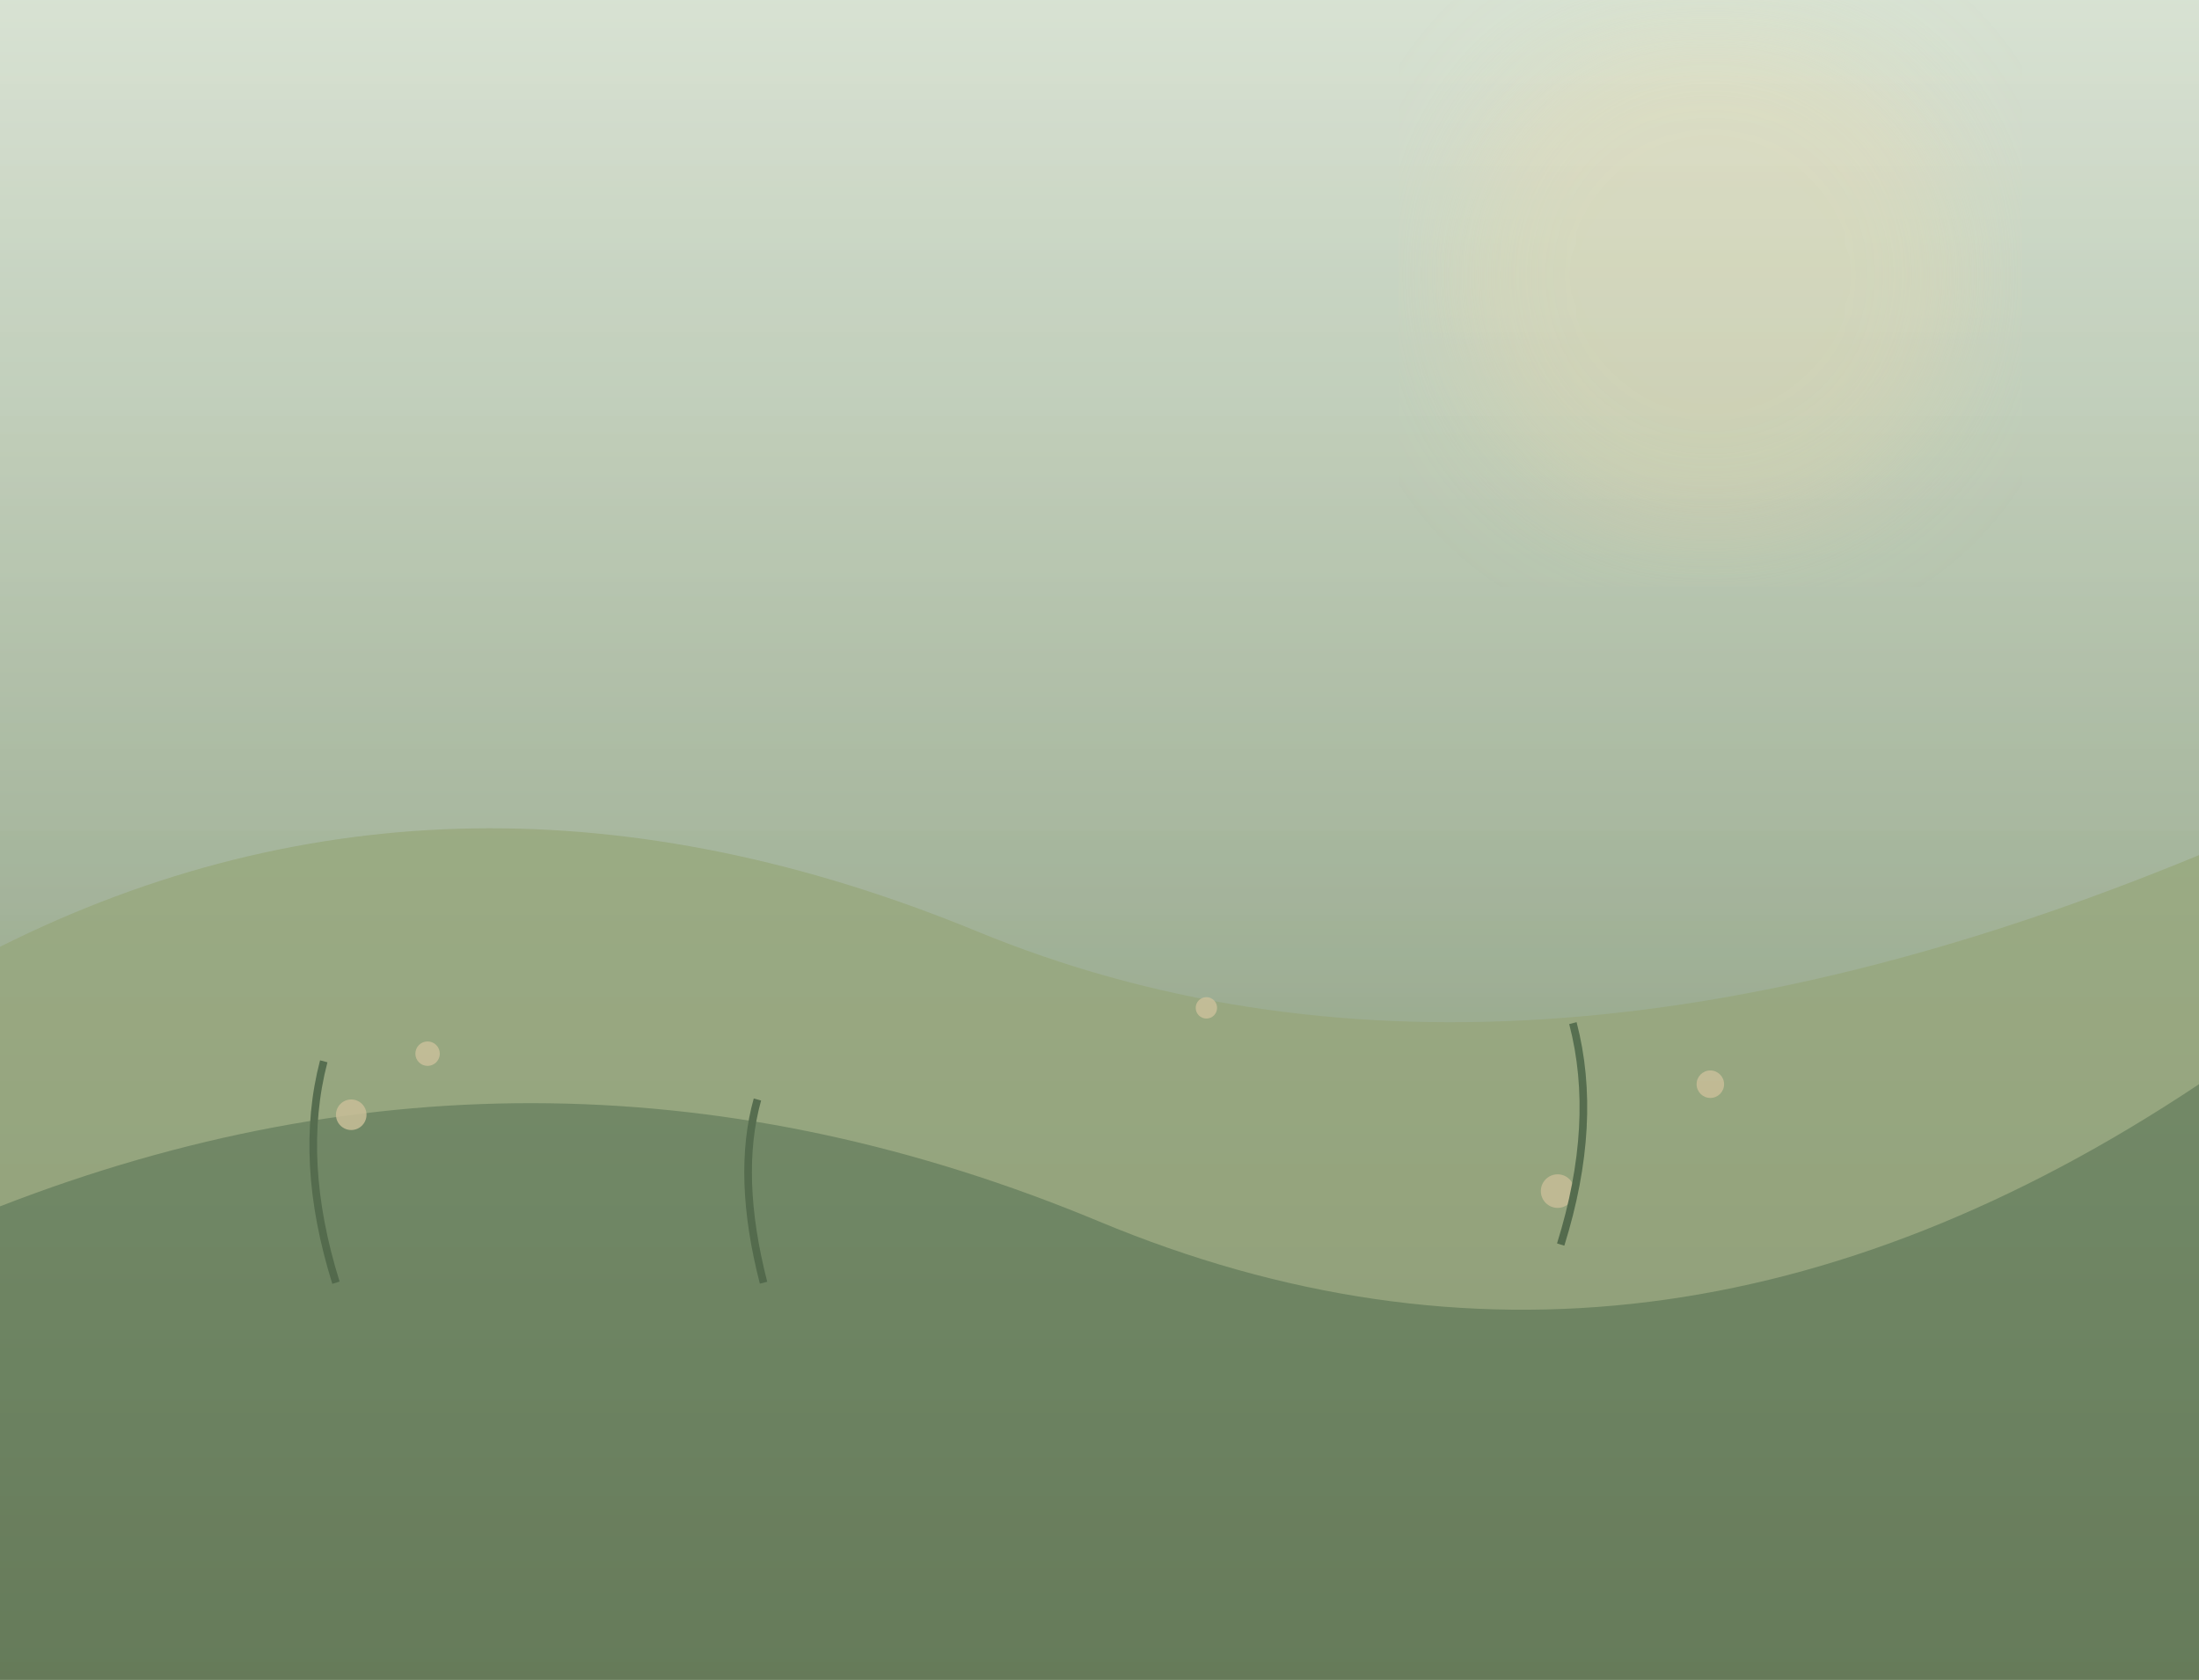
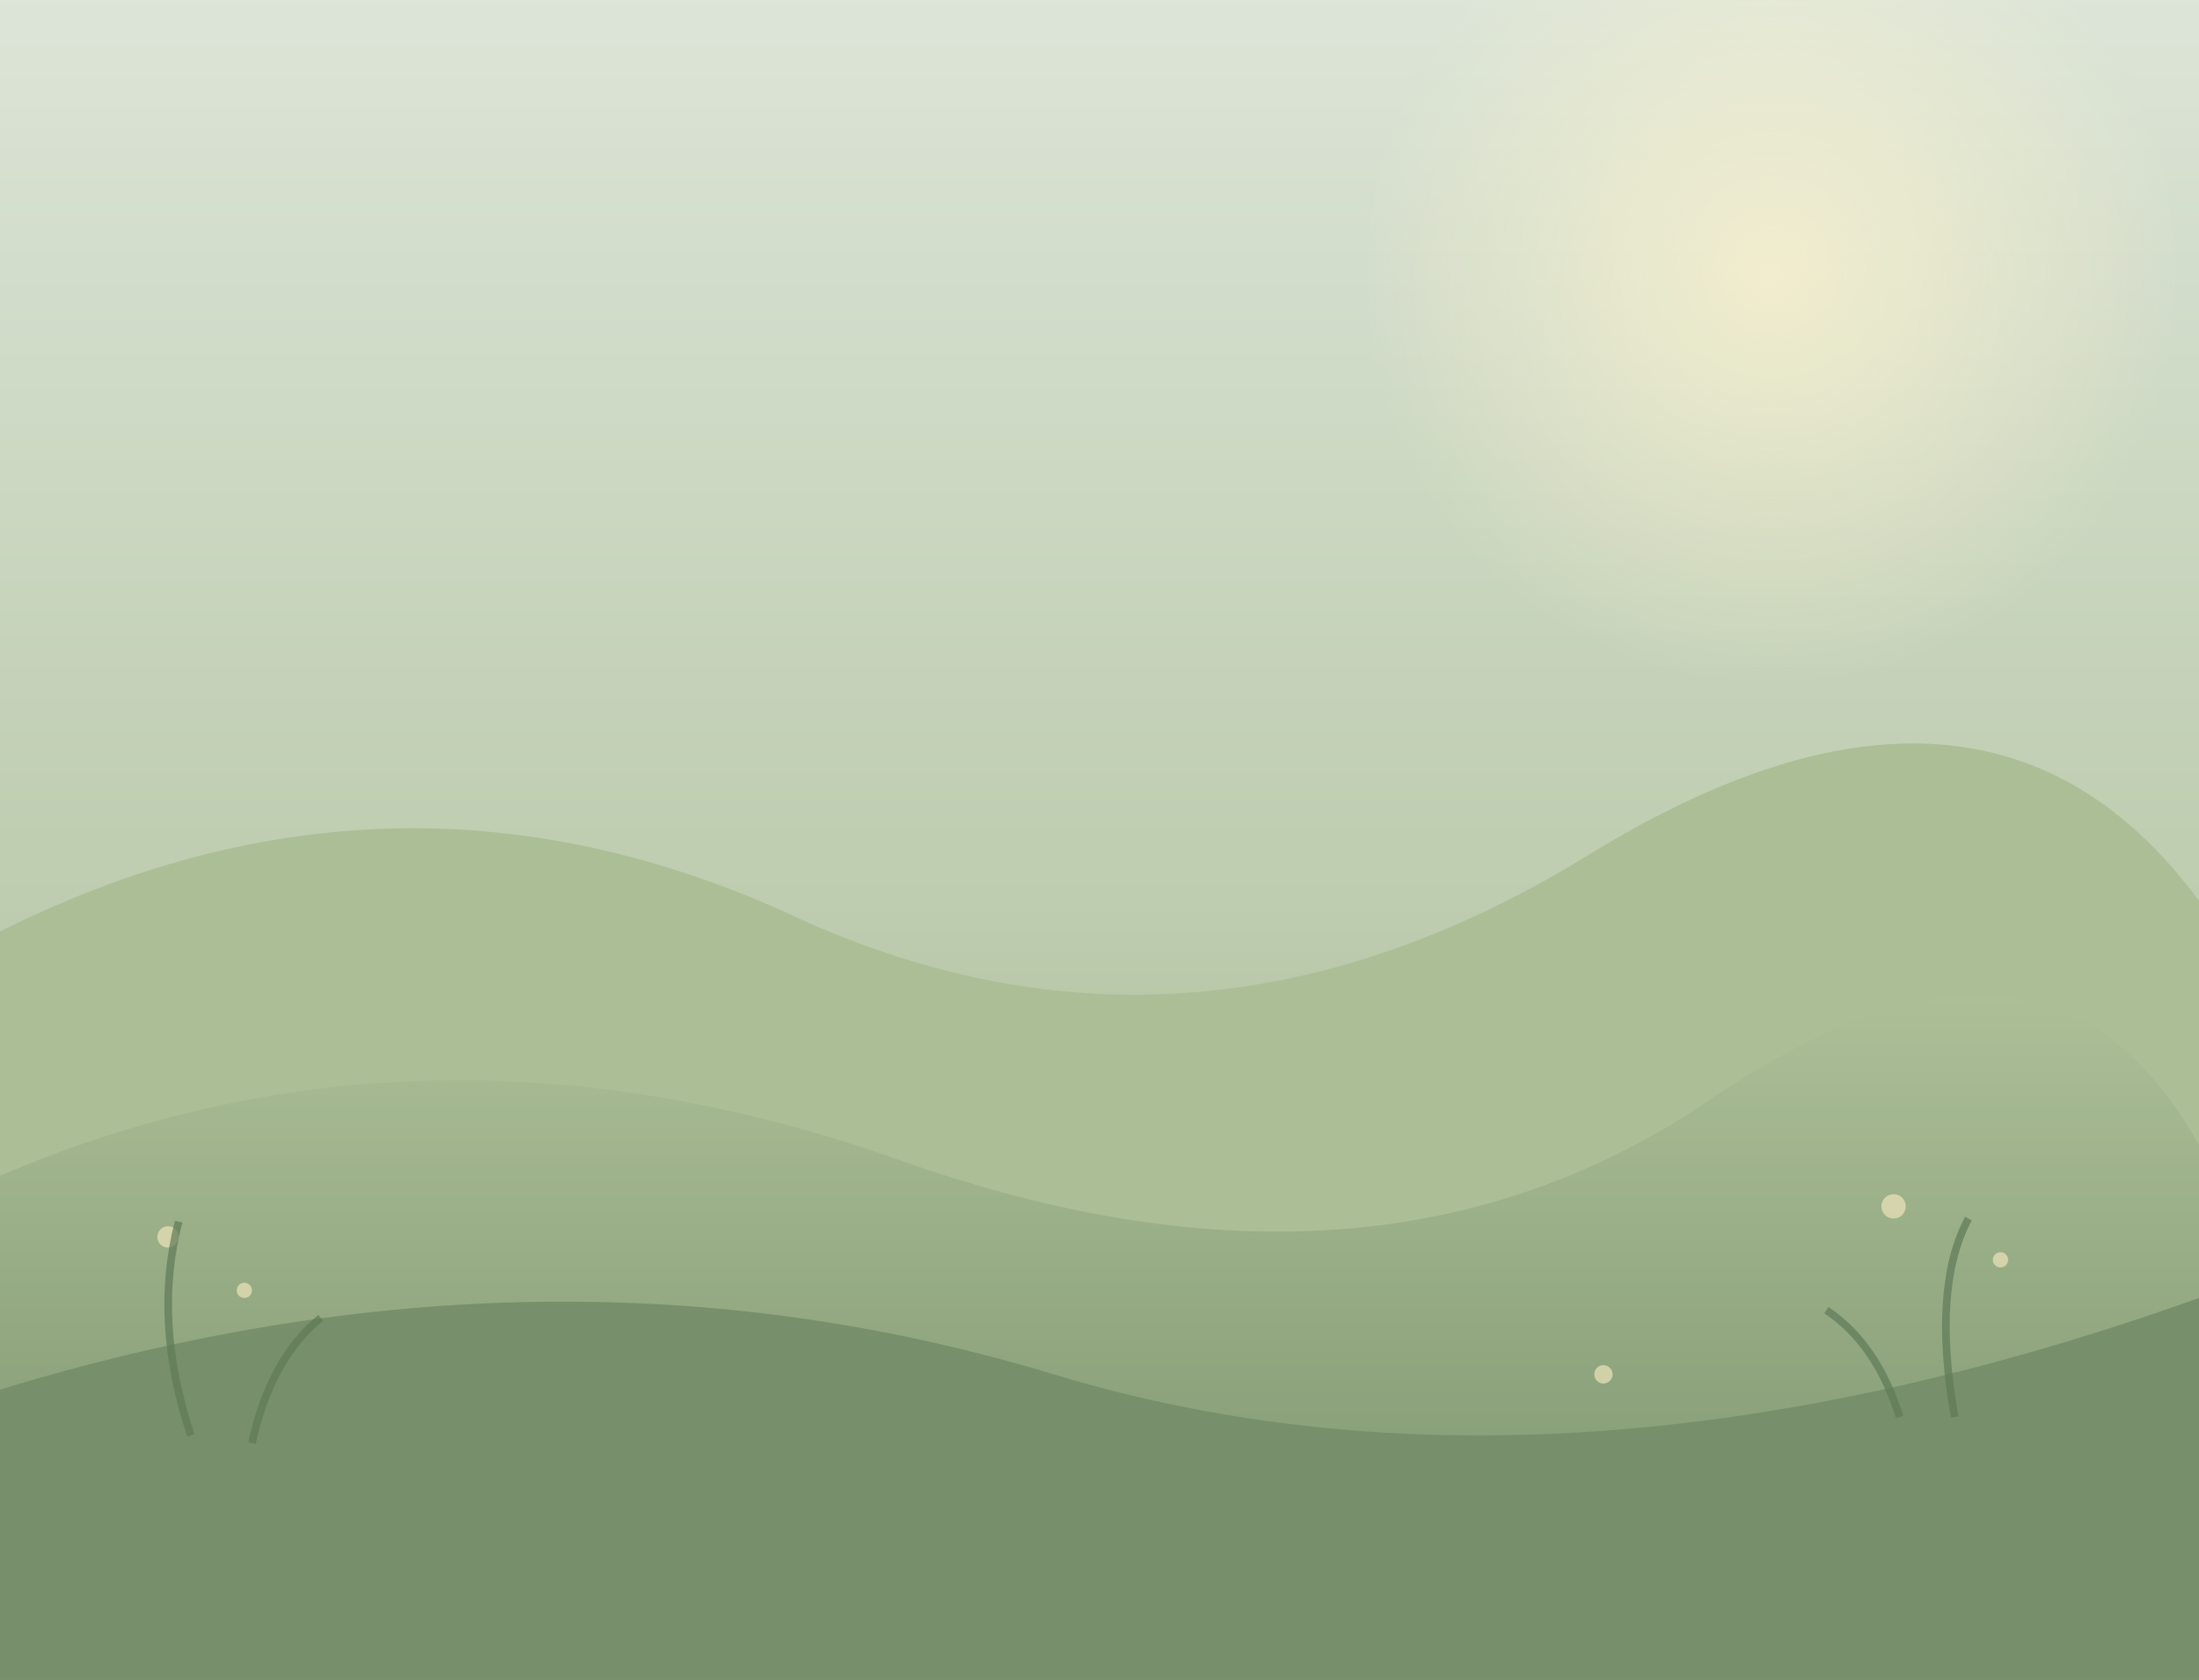
- <svg xmlns="http://www.w3.org/2000/svg" width="1440" height="1100" viewBox="0 0 1440 1100">
+ <svg xmlns="http://www.w3.org/2000/svg" viewBox="0 0 1440 1100">
  <defs>
    <linearGradient id="sky" x2="0" y2="1">
-       <stop stop-color="#d5e0d0" />
-       <stop offset="1" stop-color="#7f9972" />
+       <stop stop-color="#dbe4d7" />
+       <stop offset=".55" stop-color="#b9c9aa" />
+       <stop offset="1" stop-color="#8ca17c" />
    </linearGradient>
-     <linearGradient id="fade" x2="0" y2="1">
-       <stop stop-color="#fff" stop-opacity=".08" />
-       <stop offset="1" stop-color="#241a12" stop-opacity=".16" />
+     <linearGradient id="hill" x2="0" y2="1">
+       <stop stop-color="#a8bb91" />
+       <stop offset="1" stop-color="#6e8a63" />
    </linearGradient>
+     <radialGradient id="sun">
+       <stop stop-color="#fff4cf" stop-opacity=".72" />
+       <stop offset="1" stop-color="#fff4cf" stop-opacity="0" />
+     </radialGradient>
    <filter id="blur">
-       <feGaussianBlur stdDeviation="34" />
+       <feGaussianBlur stdDeviation="36" />
    </filter>
  </defs>
  <rect width="1440" height="1100" fill="url(#sky)" />
-   <circle cx="1120" cy="180" r="170" fill="#f1dca8" opacity=".28" filter="url(#blur)" />
-   <path d="M0 620Q300 470 640 610T1440 560V1100H0Z" fill="#9caf83" />
-   <path d="M0 790Q360 650 720 800T1440 710V1100H0Z" fill="#728d67" />
-   <g fill="#d6cba0" opacity=".85">
-     <circle cx="230" cy="730" r="10" />
-     <circle cx="280" cy="690" r="8" />
-     <circle cx="1020" cy="780" r="11" />
-     <circle cx="1120" cy="710" r="9" />
-     <circle cx="790" cy="660" r="7" />
+   <circle cx="1160" cy="180" r="270" fill="url(#sun)" />
+   <path d="M0 610Q260 480 520 600T1040 560T1440 590V1100H0Z" fill="#a7ba91" />
+   <path d="M0 770Q280 650 590 760T1120 720T1440 750V1100H0Z" fill="url(#hill)" />
+   <path d="M0 910Q360 800 690 900T1440 850V1100H0Z" fill="#6e8862" />
+   <g fill="#e7dfb4" opacity=".75">
+     <circle cx="110" cy="810" r="7" />
+     <circle cx="160" cy="845" r="5" />
+     <circle cx="1240" cy="790" r="8" />
+     <circle cx="1310" cy="825" r="5" />
+     <circle cx="1050" cy="900" r="6" />
  </g>
-   <g stroke="#526e4c" stroke-width="5" fill="none">
-     <path d="M220 840q-25-80-8-145m810 120q25-80 8-145m-530 170q-18-70-4-120" />
+   <g stroke="#54704d" stroke-width="5" fill="none" opacity=".7">
+     <path d="M125 940q-25-75-8-140m48 145q12-55 45-82m1070 65q-15-85 9-130m-45 130q-15-48-48-70" />
  </g>
-   <rect width="1440" height="1100" fill="url(#fade)" />
+   <rect width="1440" height="1100" fill="#f6f1df" opacity=".07" />
</svg>
